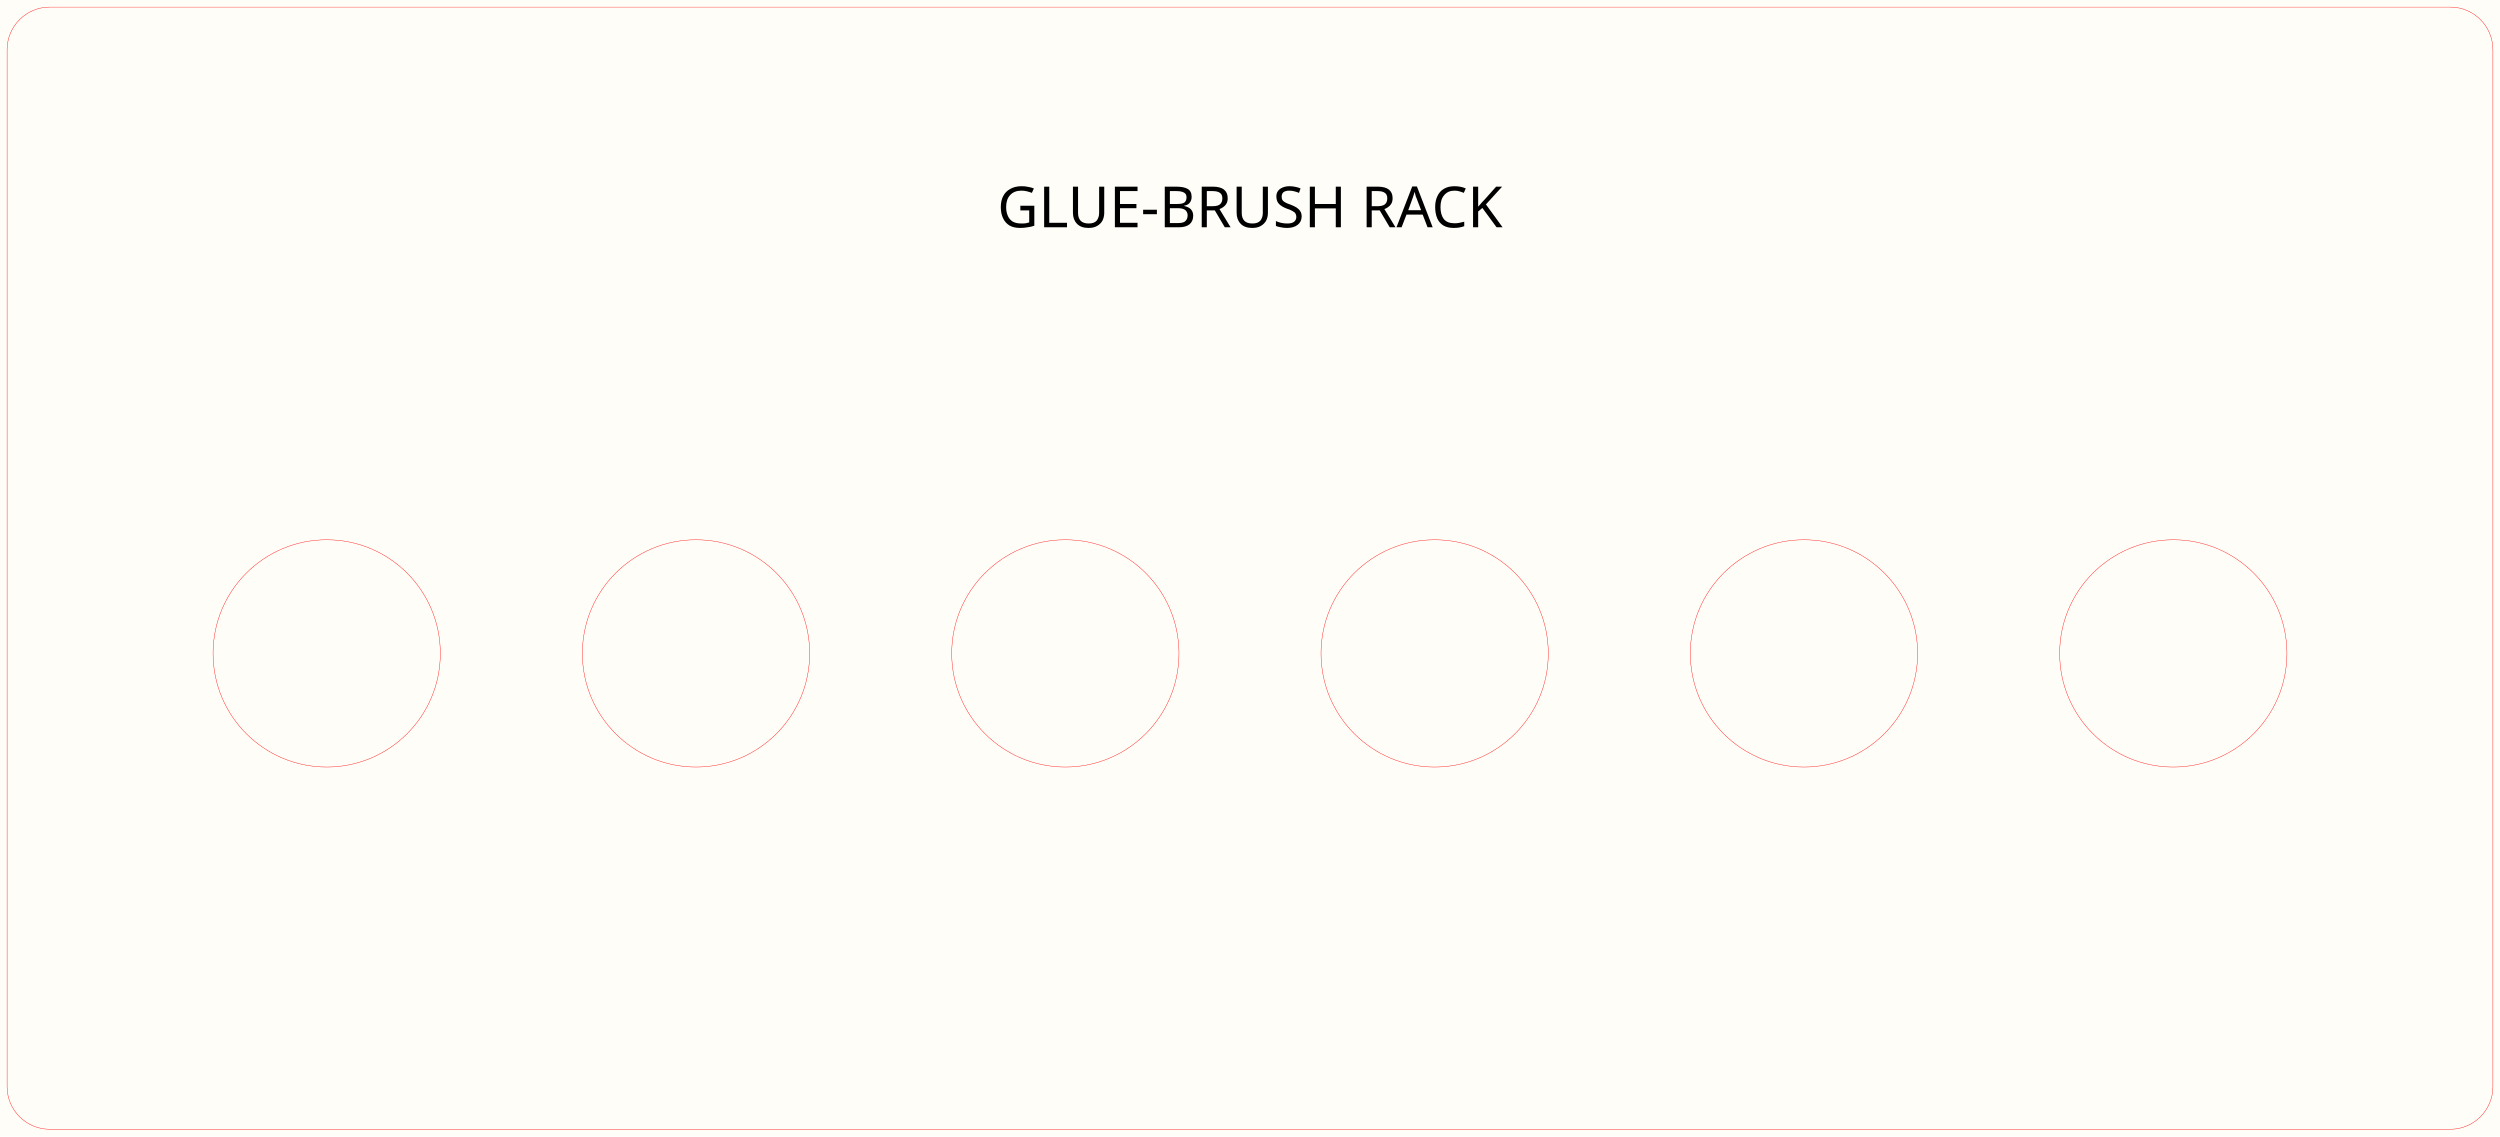
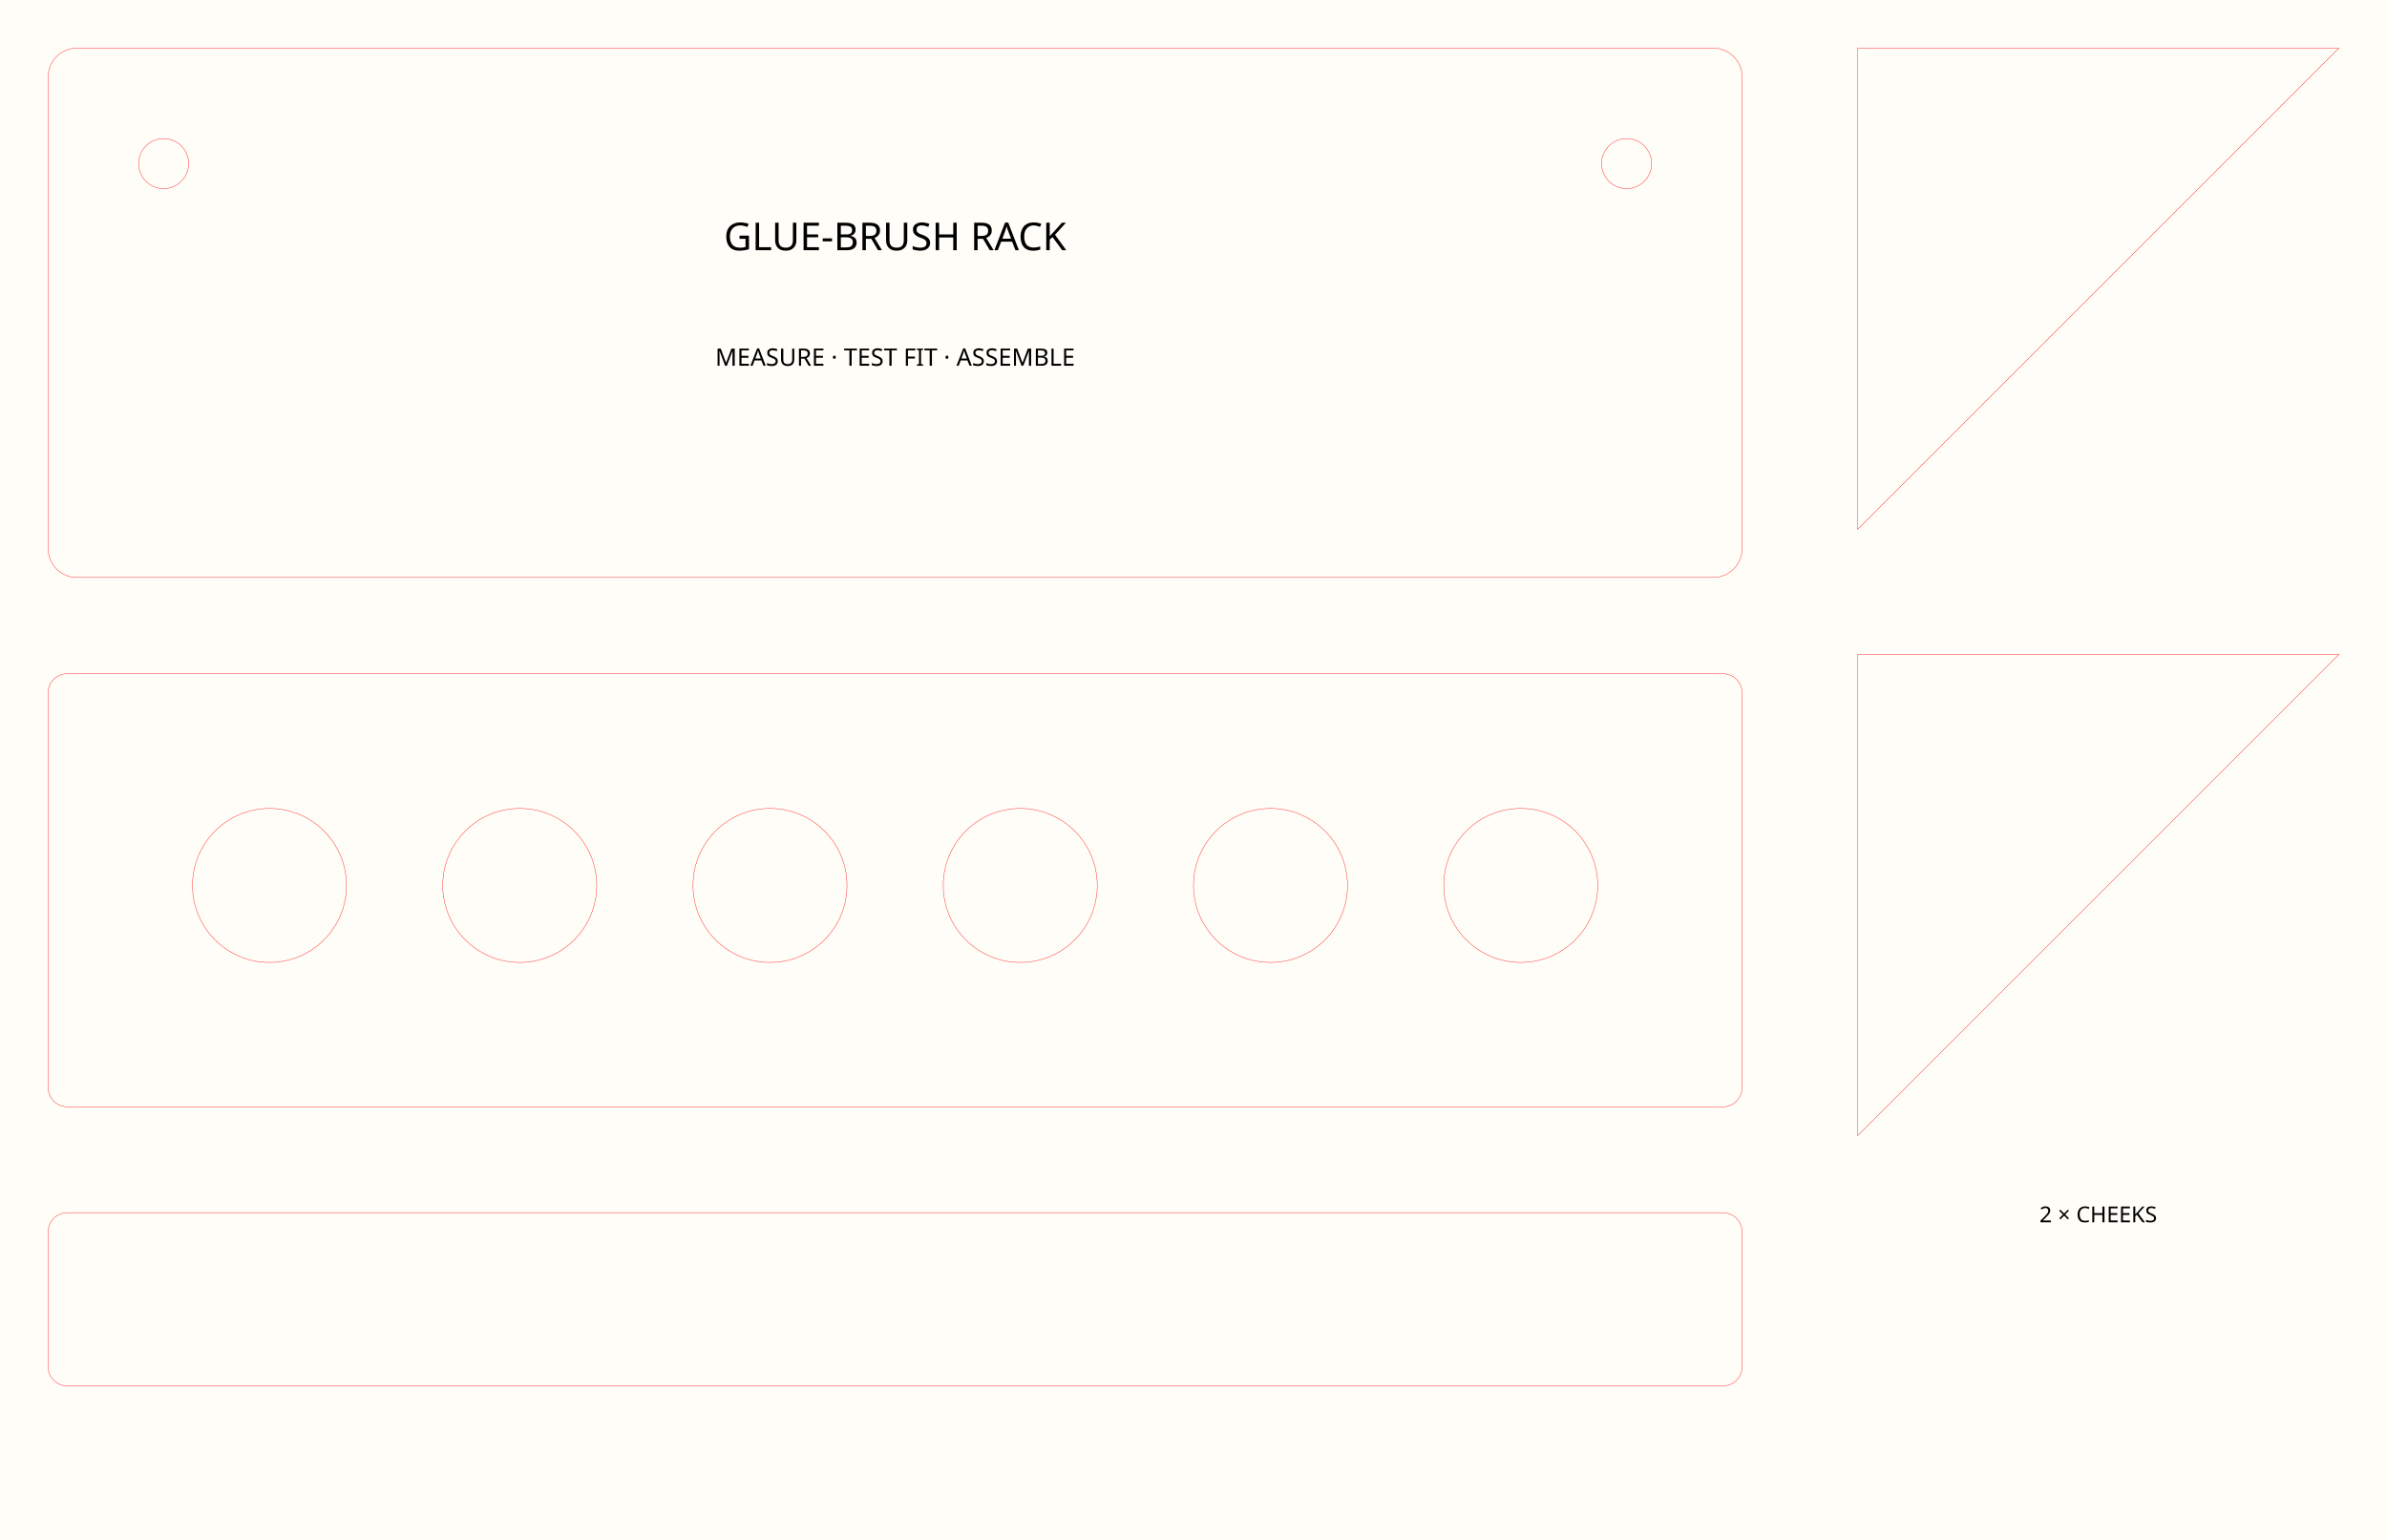
- <svg xmlns="http://www.w3.org/2000/svg" width="640" height="290.909" viewBox="0 0 176 80">
-   <rect x="0" y="0" width="176" height="80" fill="#fffdf8" />
+ <svg xmlns="http://www.w3.org/2000/svg" width="640" height="412.903" viewBox="0 0 248 160">
+   <rect x="0" y="0" width="248" height="160" fill="#fffdf8" />
  <g id="cut" aria-label="CUT">
-     <rect x="0.5" y="0.5" width="175" height="79" rx="3" ry="3" fill="none" stroke="#ff0000" stroke-width="0.1" vector-effect="non-scaling-stroke" data-operation="CUT" data-closed="true" />
-     <circle cx="23" cy="46" r="8" fill="none" stroke="#ff0000" stroke-width="0.1" vector-effect="non-scaling-stroke" data-operation="CUT" data-closed="true" />
-     <circle cx="49" cy="46" r="8" fill="none" stroke="#ff0000" stroke-width="0.1" vector-effect="non-scaling-stroke" data-operation="CUT" data-closed="true" />
-     <circle cx="75" cy="46" r="8" fill="none" stroke="#ff0000" stroke-width="0.1" vector-effect="non-scaling-stroke" data-operation="CUT" data-closed="true" />
-     <circle cx="101" cy="46" r="8" fill="none" stroke="#ff0000" stroke-width="0.1" vector-effect="non-scaling-stroke" data-operation="CUT" data-closed="true" />
-     <circle cx="127" cy="46" r="8" fill="none" stroke="#ff0000" stroke-width="0.1" vector-effect="non-scaling-stroke" data-operation="CUT" data-closed="true" />
-     <circle cx="153" cy="46" r="8" fill="none" stroke="#ff0000" stroke-width="0.1" vector-effect="non-scaling-stroke" data-operation="CUT" data-closed="true" />
+     <rect x="5" y="5" width="176" height="55" rx="3" ry="3" fill="none" stroke="#ff0000" stroke-width="0.1" vector-effect="non-scaling-stroke" data-operation="CUT" data-closed="true" />
+     <circle cx="17" cy="17" r="2.6" fill="none" stroke="#ff0000" stroke-width="0.1" vector-effect="non-scaling-stroke" data-operation="CUT" data-closed="true" />
+     <circle cx="169" cy="17" r="2.6" fill="none" stroke="#ff0000" stroke-width="0.1" vector-effect="non-scaling-stroke" data-operation="CUT" data-closed="true" />
+     <rect x="5" y="70" width="176" height="45" rx="2" ry="2" fill="none" stroke="#ff0000" stroke-width="0.1" vector-effect="non-scaling-stroke" data-operation="CUT" data-closed="true" />
+     <rect x="5" y="126" width="176" height="18" rx="2" ry="2" fill="none" stroke="#ff0000" stroke-width="0.1" vector-effect="non-scaling-stroke" data-operation="CUT" data-closed="true" />
+     <polygon points="193,5 243,5 193,55" fill="none" stroke="#ff0000" stroke-width="0.1" vector-effect="non-scaling-stroke" data-operation="CUT" data-closed="true" />
+     <polygon points="193,68 243,68 193,118" fill="none" stroke="#ff0000" stroke-width="0.1" vector-effect="non-scaling-stroke" data-operation="CUT" data-closed="true" />
+     <circle cx="28" cy="92" r="8" fill="none" stroke="#ff0000" stroke-width="0.1" vector-effect="non-scaling-stroke" data-operation="CUT" data-closed="true" />
+     <circle cx="54" cy="92" r="8" fill="none" stroke="#ff0000" stroke-width="0.1" vector-effect="non-scaling-stroke" data-operation="CUT" data-closed="true" />
+     <circle cx="80" cy="92" r="8" fill="none" stroke="#ff0000" stroke-width="0.1" vector-effect="non-scaling-stroke" data-operation="CUT" data-closed="true" />
+     <circle cx="106" cy="92" r="8" fill="none" stroke="#ff0000" stroke-width="0.1" vector-effect="non-scaling-stroke" data-operation="CUT" data-closed="true" />
+     <circle cx="132" cy="92" r="8" fill="none" stroke="#ff0000" stroke-width="0.1" vector-effect="non-scaling-stroke" data-operation="CUT" data-closed="true" />
+     <circle cx="158" cy="92" r="8" fill="none" stroke="#ff0000" stroke-width="0.1" vector-effect="non-scaling-stroke" data-operation="CUT" data-closed="true" />
  </g>
  <g id="engrave" aria-label="ENGRAVE">
-     <text x="88" y="16" font-family="sans-serif" font-size="4" text-anchor="middle" fill="#000000" stroke="none" data-operation="ENGRAVE">GLUE-BRUSH RACK</text>
+     <text x="93" y="26" font-family="sans-serif" font-size="4" text-anchor="middle" fill="#000000" stroke="none" data-operation="ENGRAVE">GLUE-BRUSH RACK</text>
+     <text x="93" y="38" font-family="sans-serif" font-size="2.5" text-anchor="middle" fill="#000000" stroke="none" data-operation="ENGRAVE">MEASURE · TEST FIT · ASSEMBLE</text>
+     <text x="218" y="127" font-family="sans-serif" font-size="2.3" text-anchor="middle" fill="#000000" stroke="none" data-operation="ENGRAVE">2 × CHEEKS</text>
  </g>
</svg>
